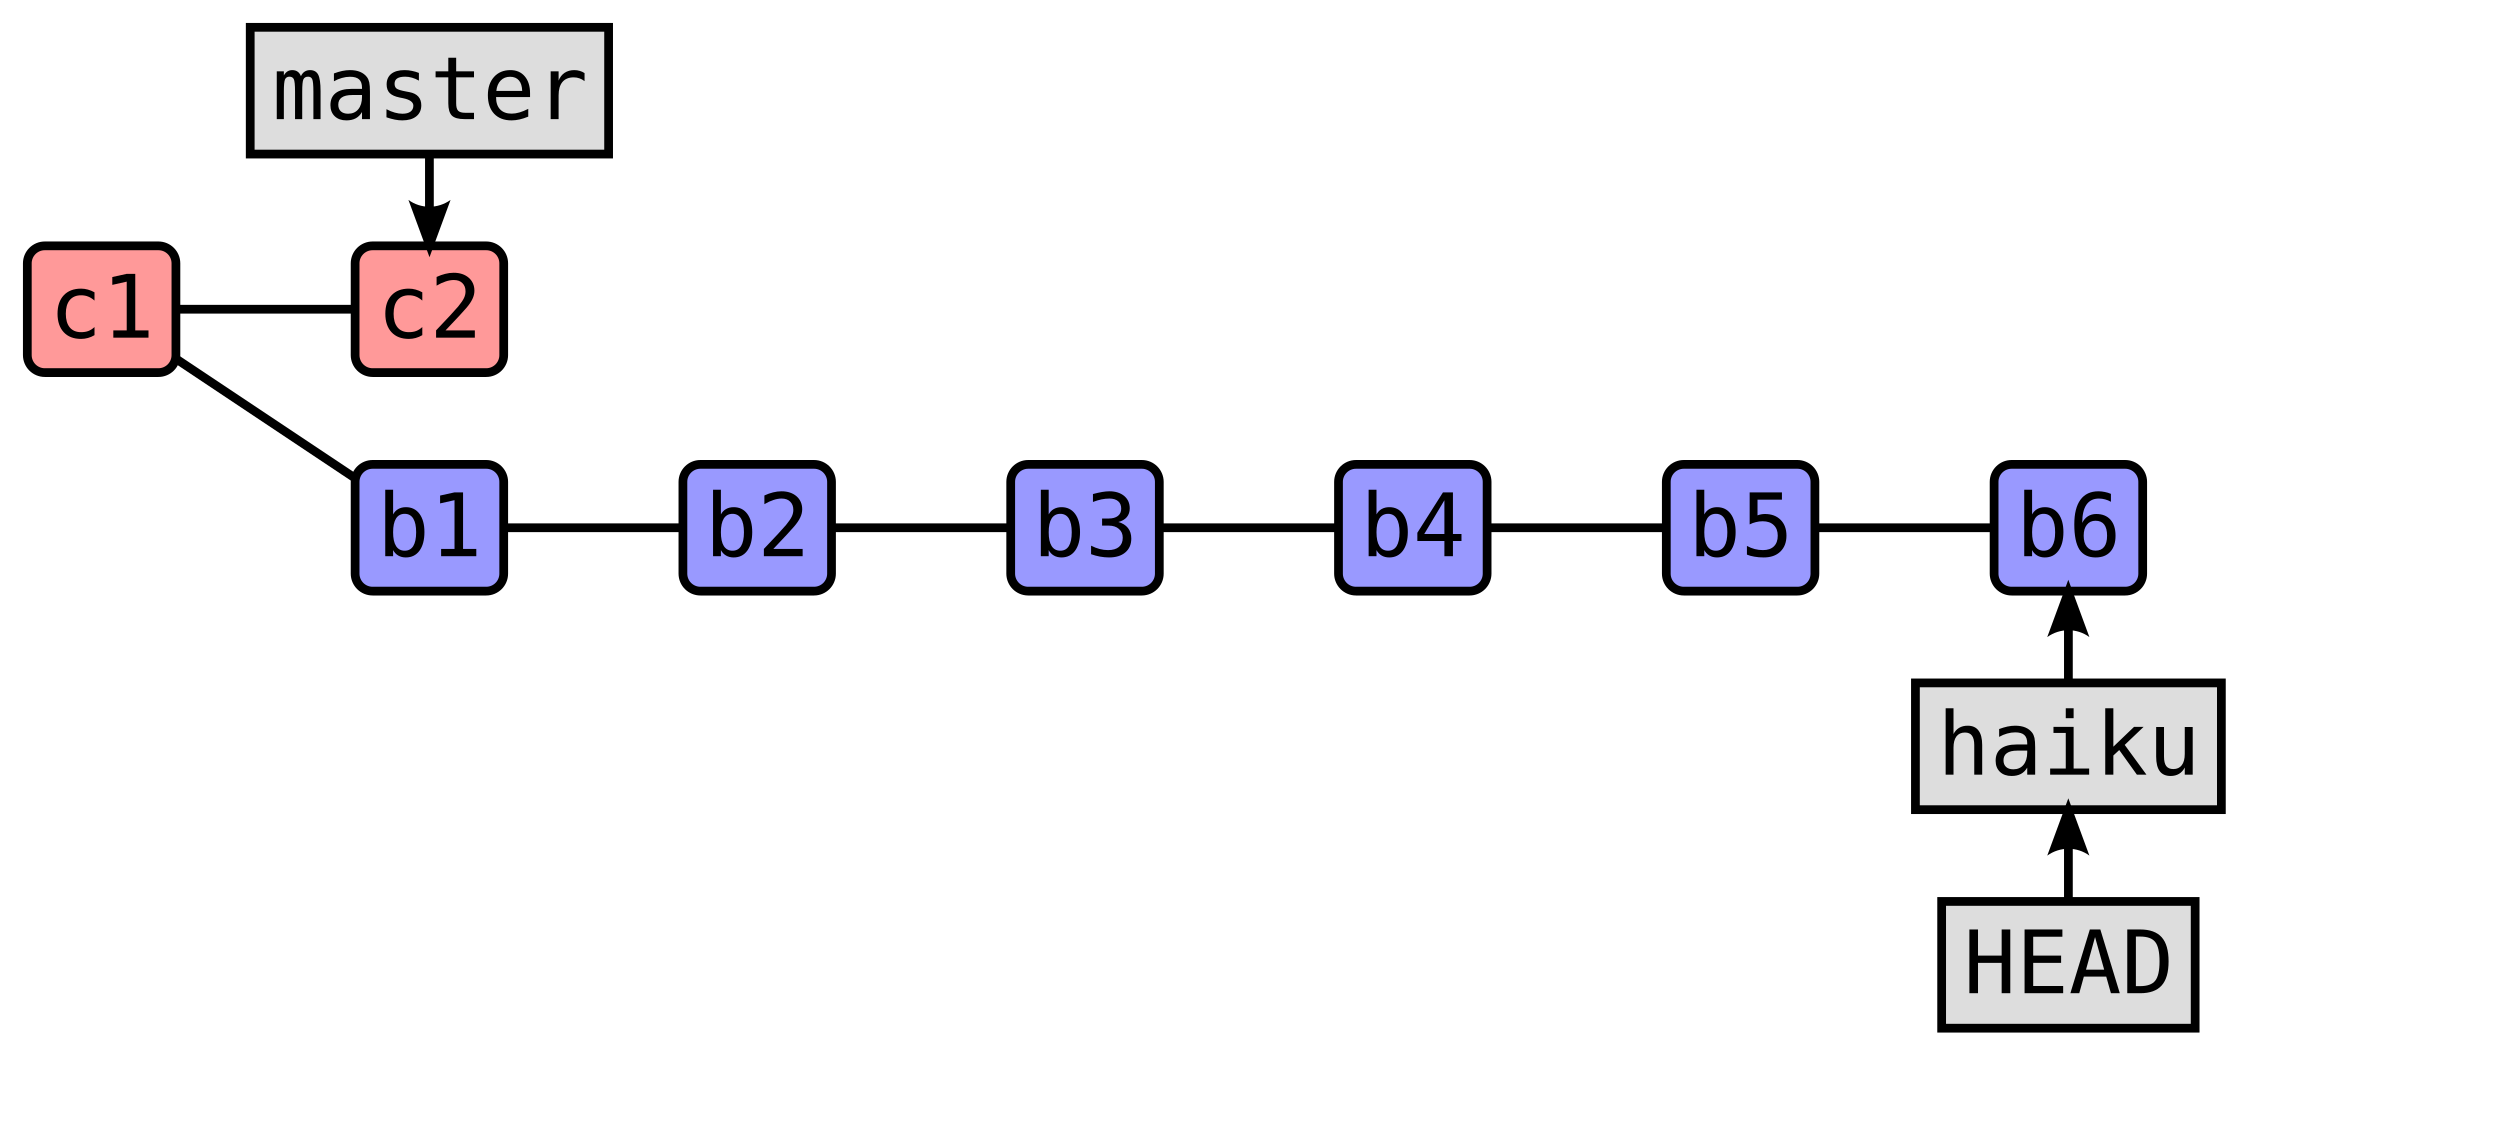
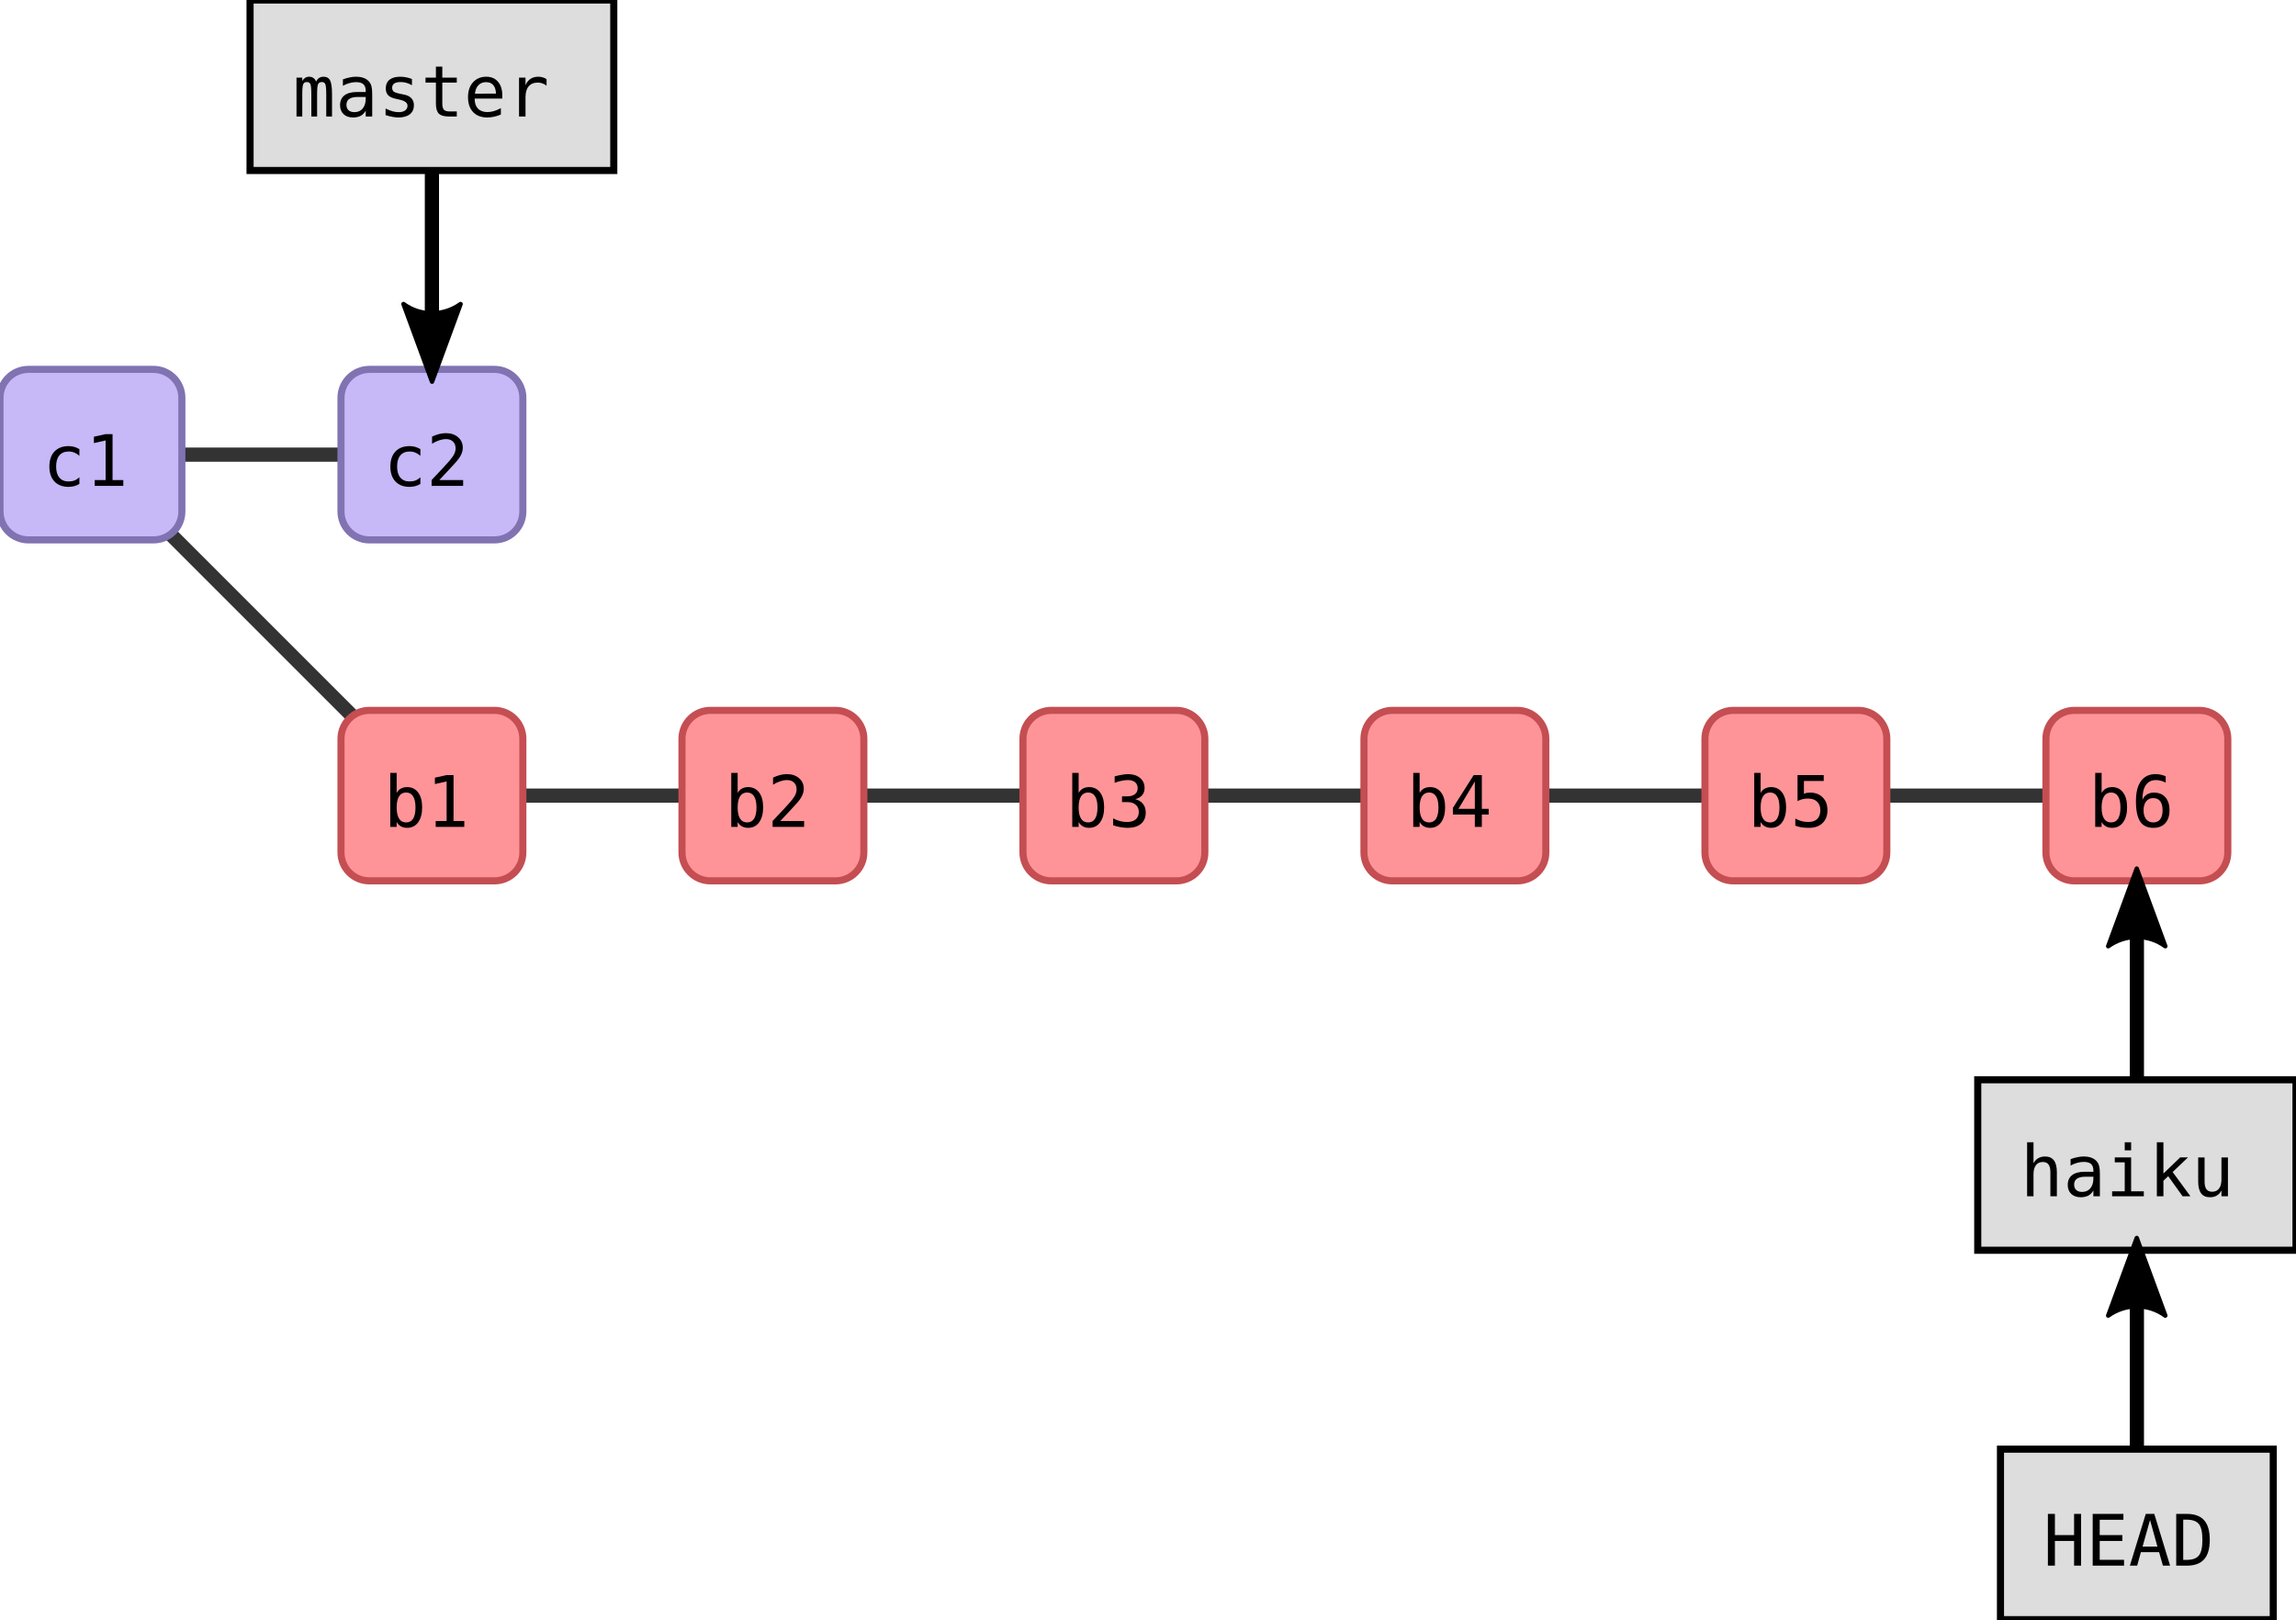
- <svg xmlns="http://www.w3.org/2000/svg" width="457.6" height="206.4" id="svg2" version="1.1">
+ <svg xmlns="http://www.w3.org/2000/svg" width="404.0" height="285.0" id="svg2" version="1.1">
  <defs id="defs4">
-     <marker orient="auto" refY="0.0" refX="0.0" id="Arrow2Mend" style="overflow:visible;">
-       <path id="path3786" style="fill-rule:evenodd;stroke-width:0.625;stroke-linejoin:round;" d="M 8.719,4.034 L -2.207,0.016 L 8.719,-4.002 C 6.973,-1.63 6.983,1.616 8.719,4.034 z " transform="scale(0.6) rotate(180) translate(0,0)" />
+     <marker orient="auto" refY="0.0" refX="0.0" id="fullmarker" style="overflow:visible;">
+       <path style="opacity:1.0;fill:#000000;stroke:#000000;fill-rule:evenodd;stroke-width:0.625;stroke-linejoin:round;" d="M 8.719,4.034 L -2.207,0.016 L 8.719,-4.002 C 6.973,-1.63 6.983,1.616 8.719,4.034 z " transform="scale(0.5) rotate(180) translate(0,0)" />
+     </marker>
+     <marker orient="auto" refY="0.0" refX="0.0" id="ghostmarker" style="overflow:visible;">
+       <path style="opacity:0.2;fill:#000000;stroke:#000000;fill-rule:evenodd;stroke-width:0.625;stroke-linejoin:round;" d="M 8.719,4.034 L -2.207,0.016 L 8.719,-4.002 C 6.973,-1.63 6.983,1.616 8.719,4.034 z " transform="scale(0.5) rotate(180) translate(0,0)" />
    </marker>
  </defs>
-   <g id="layer1">
-     <rect style="fill:#ff9999;stroke:#000000;stroke-width:1.6;stroke-miterlimit:4;stroke-dasharray:none" id="rect2989" width="27.2" height="23.2" x="5" y="45" ry="3.2" />
-     <text xml:space="preserve" style="font-size:16px;font-style:normal;font-weight:normal;line-height:125%;letter-spacing:0px;word-spacing:0px;fill:#000000;fill-opacity:1;stroke:none;font-family:DejaVu Sans Mono" x="9" y="61.8" id="text2985">
-       <tspan id="tspan2987" x="9" y="61.8">c1</tspan>
-     </text>
-   </g>
-   <g id="layer1">
-     <rect style="fill:#9999ff;stroke:#000000;stroke-width:1.6;stroke-miterlimit:4;stroke-dasharray:none" id="rect2989" width="27.2" height="23.2" x="65" y="85" ry="3.2" />
-     <text xml:space="preserve" style="font-size:16px;font-style:normal;font-weight:normal;line-height:125%;letter-spacing:0px;word-spacing:0px;fill:#000000;fill-opacity:1;stroke:none;font-family:DejaVu Sans Mono" x="69" y="101.8" id="text2985">
-       <tspan id="tspan2987" x="69" y="101.8">b1</tspan>
-     </text>
-   </g>
-   <line x1="64.98" y1="87.52" x2="32.22" y2="65.68" style="stroke:#000000; stroke-width:1.6; stroke-opacity:1.0" />
-   <g id="layer1">
-     <rect style="fill:#ff9999;stroke:#000000;stroke-width:1.6;stroke-miterlimit:4;stroke-dasharray:none" id="rect2989" width="27.2" height="23.2" x="65" y="45" ry="3.2" />
-     <text xml:space="preserve" style="font-size:16px;font-style:normal;font-weight:normal;line-height:125%;letter-spacing:0px;word-spacing:0px;fill:#000000;fill-opacity:1;stroke:none;font-family:DejaVu Sans Mono" x="69" y="61.8" id="text2985">
-       <tspan id="tspan2987" x="69" y="61.8">c2</tspan>
-     </text>
-   </g>
-   <line x1="64.98" y1="56.6" x2="32.22" y2="56.6" style="stroke:#000000; stroke-width:1.6; stroke-opacity:1.0" />
-   <g id="layer1">
-     <rect style="fill:#dddddd;stroke:#000000;stroke-width:1.6;stroke-miterlimit:4;stroke-dasharray:none" id="rect2989" width="65.6" height="23.2" x="45.8" y="5" ry="0" />
-     <text xml:space="preserve" style="font-size:16px;font-style:normal;font-weight:normal;line-height:125%;letter-spacing:0px;word-spacing:0px;fill:#000000;fill-opacity:1;stroke:none;font-family:DejaVu Sans Mono" x="49.8" y="21.8" id="text2985">
-       <tspan id="tspan2987" x="49.8" y="21.8">master</tspan>
-     </text>
-   </g>
-   <g id="layer1">
-     <path style="fill:none;stroke:#000000;stroke-width:1.6;stroke-linecap:butt;stroke-linejoin:miter;stroke-opacity:1;marker-end:url(#Arrow2Mend);stroke-miterlimit:4;stroke-dasharray:none" d="M 78.6,28.24 78.6,44.96" id="path2985" />
-   </g>
-   <g id="layer1">
-     <rect style="fill:#9999ff;stroke:#000000;stroke-width:1.6;stroke-miterlimit:4;stroke-dasharray:none" id="rect2989" width="27.2" height="23.2" x="125" y="85" ry="3.2" />
-     <text xml:space="preserve" style="font-size:16px;font-style:normal;font-weight:normal;line-height:125%;letter-spacing:0px;word-spacing:0px;fill:#000000;fill-opacity:1;stroke:none;font-family:DejaVu Sans Mono" x="129" y="101.8" id="text2985">
-       <tspan id="tspan2987" x="129" y="101.8">b2</tspan>
-     </text>
-   </g>
-   <line x1="124.98" y1="96.6" x2="92.22" y2="96.6" style="stroke:#000000; stroke-width:1.6; stroke-opacity:1.0" />
-   <g id="layer1">
-     <rect style="fill:#9999ff;stroke:#000000;stroke-width:1.6;stroke-miterlimit:4;stroke-dasharray:none" id="rect2989" width="27.2" height="23.2" x="185" y="85" ry="3.2" />
-     <text xml:space="preserve" style="font-size:16px;font-style:normal;font-weight:normal;line-height:125%;letter-spacing:0px;word-spacing:0px;fill:#000000;fill-opacity:1;stroke:none;font-family:DejaVu Sans Mono" x="189" y="101.8" id="text2985">
-       <tspan id="tspan2987" x="189" y="101.8">b3</tspan>
-     </text>
-   </g>
-   <line x1="184.98" y1="96.6" x2="152.22" y2="96.6" style="stroke:#000000; stroke-width:1.6; stroke-opacity:1.0" />
-   <g id="layer1">
-     <rect style="fill:#9999ff;stroke:#000000;stroke-width:1.6;stroke-miterlimit:4;stroke-dasharray:none" id="rect2989" width="27.2" height="23.2" x="245" y="85" ry="3.2" />
-     <text xml:space="preserve" style="font-size:16px;font-style:normal;font-weight:normal;line-height:125%;letter-spacing:0px;word-spacing:0px;fill:#000000;fill-opacity:1;stroke:none;font-family:DejaVu Sans Mono" x="249" y="101.8" id="text2985">
-       <tspan id="tspan2987" x="249" y="101.8">b4</tspan>
-     </text>
-   </g>
-   <line x1="244.98" y1="96.6" x2="212.22" y2="96.6" style="stroke:#000000; stroke-width:1.6; stroke-opacity:1.0" />
-   <g id="layer1">
-     <rect style="fill:#9999ff;stroke:#000000;stroke-width:1.6;stroke-miterlimit:4;stroke-dasharray:none" id="rect2989" width="27.2" height="23.2" x="305" y="85" ry="3.2" />
-     <text xml:space="preserve" style="font-size:16px;font-style:normal;font-weight:normal;line-height:125%;letter-spacing:0px;word-spacing:0px;fill:#000000;fill-opacity:1;stroke:none;font-family:DejaVu Sans Mono" x="309" y="101.8" id="text2985">
-       <tspan id="tspan2987" x="309" y="101.8">b5</tspan>
-     </text>
-   </g>
-   <line x1="304.98" y1="96.6" x2="272.22" y2="96.6" style="stroke:#000000; stroke-width:1.6; stroke-opacity:1.0" />
-   <g id="layer1">
-     <rect style="fill:#9999ff;stroke:#000000;stroke-width:1.6;stroke-miterlimit:4;stroke-dasharray:none" id="rect2989" width="27.2" height="23.2" x="365" y="85" ry="3.2" />
-     <text xml:space="preserve" style="font-size:16px;font-style:normal;font-weight:normal;line-height:125%;letter-spacing:0px;word-spacing:0px;fill:#000000;fill-opacity:1;stroke:none;font-family:DejaVu Sans Mono" x="369" y="101.8" id="text2985">
-       <tspan id="tspan2987" x="369" y="101.8">b6</tspan>
-     </text>
-   </g>
-   <line x1="364.98" y1="96.6" x2="332.22" y2="96.6" style="stroke:#000000; stroke-width:1.6; stroke-opacity:1.0" />
-   <g id="layer1">
-     <rect style="fill:#dddddd;stroke:#000000;stroke-width:1.6;stroke-miterlimit:4;stroke-dasharray:none" id="rect2989" width="56" height="23.2" x="350.6" y="125" ry="0" />
-     <text xml:space="preserve" style="font-size:16px;font-style:normal;font-weight:normal;line-height:125%;letter-spacing:0px;word-spacing:0px;fill:#000000;fill-opacity:1;stroke:none;font-family:DejaVu Sans Mono" x="354.6" y="141.8" id="text2985">
-       <tspan id="tspan2987" x="354.6" y="141.8">haiku</tspan>
-     </text>
-   </g>
-   <g id="layer1">
-     <path style="fill:none;stroke:#000000;stroke-width:1.6;stroke-linecap:butt;stroke-linejoin:miter;stroke-opacity:1;marker-end:url(#Arrow2Mend);stroke-miterlimit:4;stroke-dasharray:none" d="M 378.6,124.96 378.6,108.24" id="path2985" />
-   </g>
-   <g id="layer1">
-     <rect style="fill:#dddddd;stroke:#000000;stroke-width:1.6;stroke-miterlimit:4;stroke-dasharray:none" id="rect2989" width="46.4" height="23.2" x="355.4" y="165" ry="0" />
-     <text xml:space="preserve" style="font-size:16px;font-style:normal;font-weight:normal;line-height:125%;letter-spacing:0px;word-spacing:0px;fill:#000000;fill-opacity:1;stroke:none;font-family:DejaVu Sans Mono" x="359.4" y="181.8" id="text2985">
-       <tspan id="tspan2987" x="359.4" y="181.8">HEAD</tspan>
-     </text>
-   </g>
-   <g id="layer1">
-     <path style="fill:none;stroke:#000000;stroke-width:1.6;stroke-linecap:butt;stroke-linejoin:miter;stroke-opacity:1;marker-end:url(#Arrow2Mend);stroke-miterlimit:4;stroke-dasharray:none" d="M 378.6,164.96 378.6,148.24" id="path2985" />
+   <g transform="translate(-0.0,65.0) rotate(0)" id="layer1">
+     <line x1="136.0" y1="75.0" x2="196.0" y2="75.0" style="stroke:#000000;                         stroke-width:2.5;                         stroke-opacity:0.8" />
+     <line x1="196.0" y1="75.0" x2="256.0" y2="75.0" style="stroke:#000000;                         stroke-width:2.5;                         stroke-opacity:0.8" />
+     <line x1="256.0" y1="75.0" x2="316.0" y2="75.0" style="stroke:#000000;                         stroke-width:2.5;                         stroke-opacity:0.8" />
+     <line x1="76.0" y1="75.0" x2="136.0" y2="75.0" style="stroke:#000000;                         stroke-width:2.5;                         stroke-opacity:0.8" />
+     <line x1="16.0" y1="15.0" x2="76.0" y2="75.0" style="stroke:#000000;                         stroke-width:2.5;                         stroke-opacity:0.8" />
+     <line x1="16.0" y1="15.0" x2="76.0" y2="15.0" style="stroke:#000000;                         stroke-width:2.5;                         stroke-opacity:0.8" />
+     <line x1="316.0" y1="75.0" x2="376.0" y2="75.0" style="stroke:#000000;                         stroke-width:2.5;                         stroke-opacity:0.8" />
+     <rect style="fill:#ff9498;                         stroke:#C44E52;                         stroke-width:1.25;                         stroke-miterlimit:4;                         stroke-opacity:1.0;                         stroke-dasharray:none" width="32.0" height="30.0" x="120.0" y="60.0" ry="5.0" />
+     <text style="font-size:12.5px;                         font-style:normal;                         font-weight:normal;                         line-height:125%%;                         letter-spacing:0px;                         word-spacing:0px;                         fill:#000000;                         fill-opacity:1.0;                         stroke:none;                         font-family:DejaVu Sans Mono" x="127.5" y="80.5">b2</text>
+     <rect style="fill:#ff9498;                         stroke:#C44E52;                         stroke-width:1.25;                         stroke-miterlimit:4;                         stroke-opacity:1.0;                         stroke-dasharray:none" width="32.0" height="30.0" x="180.0" y="60.0" ry="5.0" />
+     <text style="font-size:12.5px;                         font-style:normal;                         font-weight:normal;                         line-height:125%%;                         letter-spacing:0px;                         word-spacing:0px;                         fill:#000000;                         fill-opacity:1.0;                         stroke:none;                         font-family:DejaVu Sans Mono" x="187.5" y="80.5">b3</text>
+     <rect style="fill:#ff9498;                         stroke:#C44E52;                         stroke-width:1.25;                         stroke-miterlimit:4;                         stroke-opacity:1.0;                         stroke-dasharray:none" width="32.0" height="30.0" x="360.0" y="60.0" ry="5.0" />
+     <text style="font-size:12.5px;                         font-style:normal;                         font-weight:normal;                         line-height:125%%;                         letter-spacing:0px;                         word-spacing:0px;                         fill:#000000;                         fill-opacity:1.0;                         stroke:none;                         font-family:DejaVu Sans Mono" x="367.5" y="80.5">b6</text>
+     <rect style="fill:#ff9498;                         stroke:#C44E52;                         stroke-width:1.25;                         stroke-miterlimit:4;                         stroke-opacity:1.0;                         stroke-dasharray:none" width="32.0" height="30.0" x="240.0" y="60.0" ry="5.0" />
+     <text style="font-size:12.5px;                         font-style:normal;                         font-weight:normal;                         line-height:125%%;                         letter-spacing:0px;                         word-spacing:0px;                         fill:#000000;                         fill-opacity:1.0;                         stroke:none;                         font-family:DejaVu Sans Mono" x="247.5" y="80.5">b4</text>
+     <rect style="fill:#ff9498;                         stroke:#C44E52;                         stroke-width:1.25;                         stroke-miterlimit:4;                         stroke-opacity:1.0;                         stroke-dasharray:none" width="32.0" height="30.0" x="60.0" y="60.0" ry="5.0" />
+     <text style="font-size:12.5px;                         font-style:normal;                         font-weight:normal;                         line-height:125%%;                         letter-spacing:0px;                         word-spacing:0px;                         fill:#000000;                         fill-opacity:1.0;                         stroke:none;                         font-family:DejaVu Sans Mono" x="67.5" y="80.5">b1</text>
+     <rect style="fill:#c7b8f8;                         stroke:#8172B2;                         stroke-width:1.25;                         stroke-miterlimit:4;                         stroke-opacity:1.0;                         stroke-dasharray:none" width="32.0" height="30.0" x="0.0" y="0.0" ry="5.0" />
+     <text style="font-size:12.5px;                         font-style:normal;                         font-weight:normal;                         line-height:125%%;                         letter-spacing:0px;                         word-spacing:0px;                         fill:#000000;                         fill-opacity:1.0;                         stroke:none;                         font-family:DejaVu Sans Mono" x="7.5" y="20.5">c1</text>
+     <rect style="fill:#c7b8f8;                         stroke:#8172B2;                         stroke-width:1.25;                         stroke-miterlimit:4;                         stroke-opacity:1.0;                         stroke-dasharray:none" width="32.0" height="30.0" x="60.0" y="0.0" ry="5.0" />
+     <text style="font-size:12.5px;                         font-style:normal;                         font-weight:normal;                         line-height:125%%;                         letter-spacing:0px;                         word-spacing:0px;                         fill:#000000;                         fill-opacity:1.0;                         stroke:none;                         font-family:DejaVu Sans Mono" x="67.5" y="20.5">c2</text>
+     <rect style="fill:#ff9498;                         stroke:#C44E52;                         stroke-width:1.25;                         stroke-miterlimit:4;                         stroke-opacity:1.0;                         stroke-dasharray:none" width="32.0" height="30.0" x="300.0" y="60.0" ry="5.0" />
+     <text style="font-size:12.5px;                         font-style:normal;                         font-weight:normal;                         line-height:125%%;                         letter-spacing:0px;                         word-spacing:0px;                         fill:#000000;                         fill-opacity:1.0;                         stroke:none;                         font-family:DejaVu Sans Mono" x="307.5" y="80.5">b5</text>
+     <path style="fill:none;                  stroke:#000000;                  stroke-width:2.5;                  stroke-linecap:butt;                  stroke-linejoin:miter;                  stroke-opacity:1.0;                  marker-end:url(#fullmarker);                  stroke-miterlimit:4;                  stroke-dasharray:none" d="M 376.0,140.0 376.0,90.6" />
+     <rect style="fill:#dddddd;                         stroke:#000000;                         stroke-width:1.25;                         stroke-miterlimit:4;                         stroke-opacity:1.0;                         stroke-dasharray:none" width="56.0" height="30.0" x="348.0" y="125.0" ry="0.0" />
+     <text style="font-size:12.5px;                         font-style:normal;                         font-weight:normal;                         line-height:125%%;                         letter-spacing:0px;                         word-spacing:0px;                         fill:#000000;                         fill-opacity:1.0;                         stroke:none;                         font-family:DejaVu Sans Mono" x="355.5" y="145.5">haiku</text>
+     <path style="fill:none;                  stroke:#000000;                  stroke-width:2.5;                  stroke-linecap:butt;                  stroke-linejoin:miter;                  stroke-opacity:1.0;                  marker-end:url(#fullmarker);                  stroke-miterlimit:4;                  stroke-dasharray:none" d="M 376.0,205.0 376.0,155.6" />
+     <rect style="fill:#dddddd;                         stroke:#000000;                         stroke-width:1.25;                         stroke-miterlimit:4;                         stroke-opacity:1.0;                         stroke-dasharray:none" width="48.0" height="30.0" x="352.0" y="190.0" ry="0.0" />
+     <text style="font-size:12.5px;                         font-style:normal;                         font-weight:normal;                         line-height:125%%;                         letter-spacing:0px;                         word-spacing:0px;                         fill:#000000;                         fill-opacity:1.0;                         stroke:none;                         font-family:DejaVu Sans Mono" x="359.5" y="210.5">HEAD</text>
+     <path style="fill:none;                  stroke:#000000;                  stroke-width:2.5;                  stroke-linecap:butt;                  stroke-linejoin:miter;                  stroke-opacity:1.0;                  marker-end:url(#fullmarker);                  stroke-miterlimit:4;                  stroke-dasharray:none" d="M 76.0,-50.0 76.0,-0.6" />
+     <rect style="fill:#dddddd;                         stroke:#000000;                         stroke-width:1.25;                         stroke-miterlimit:4;                         stroke-opacity:1.0;                         stroke-dasharray:none" width="64.0" height="30.0" x="44.0" y="-65.0" ry="0.0" />
+     <text style="font-size:12.5px;                         font-style:normal;                         font-weight:normal;                         line-height:125%%;                         letter-spacing:0px;                         word-spacing:0px;                         fill:#000000;                         fill-opacity:1.0;                         stroke:none;                         font-family:DejaVu Sans Mono" x="51.5" y="-44.5">master</text>
  </g>
</svg>
